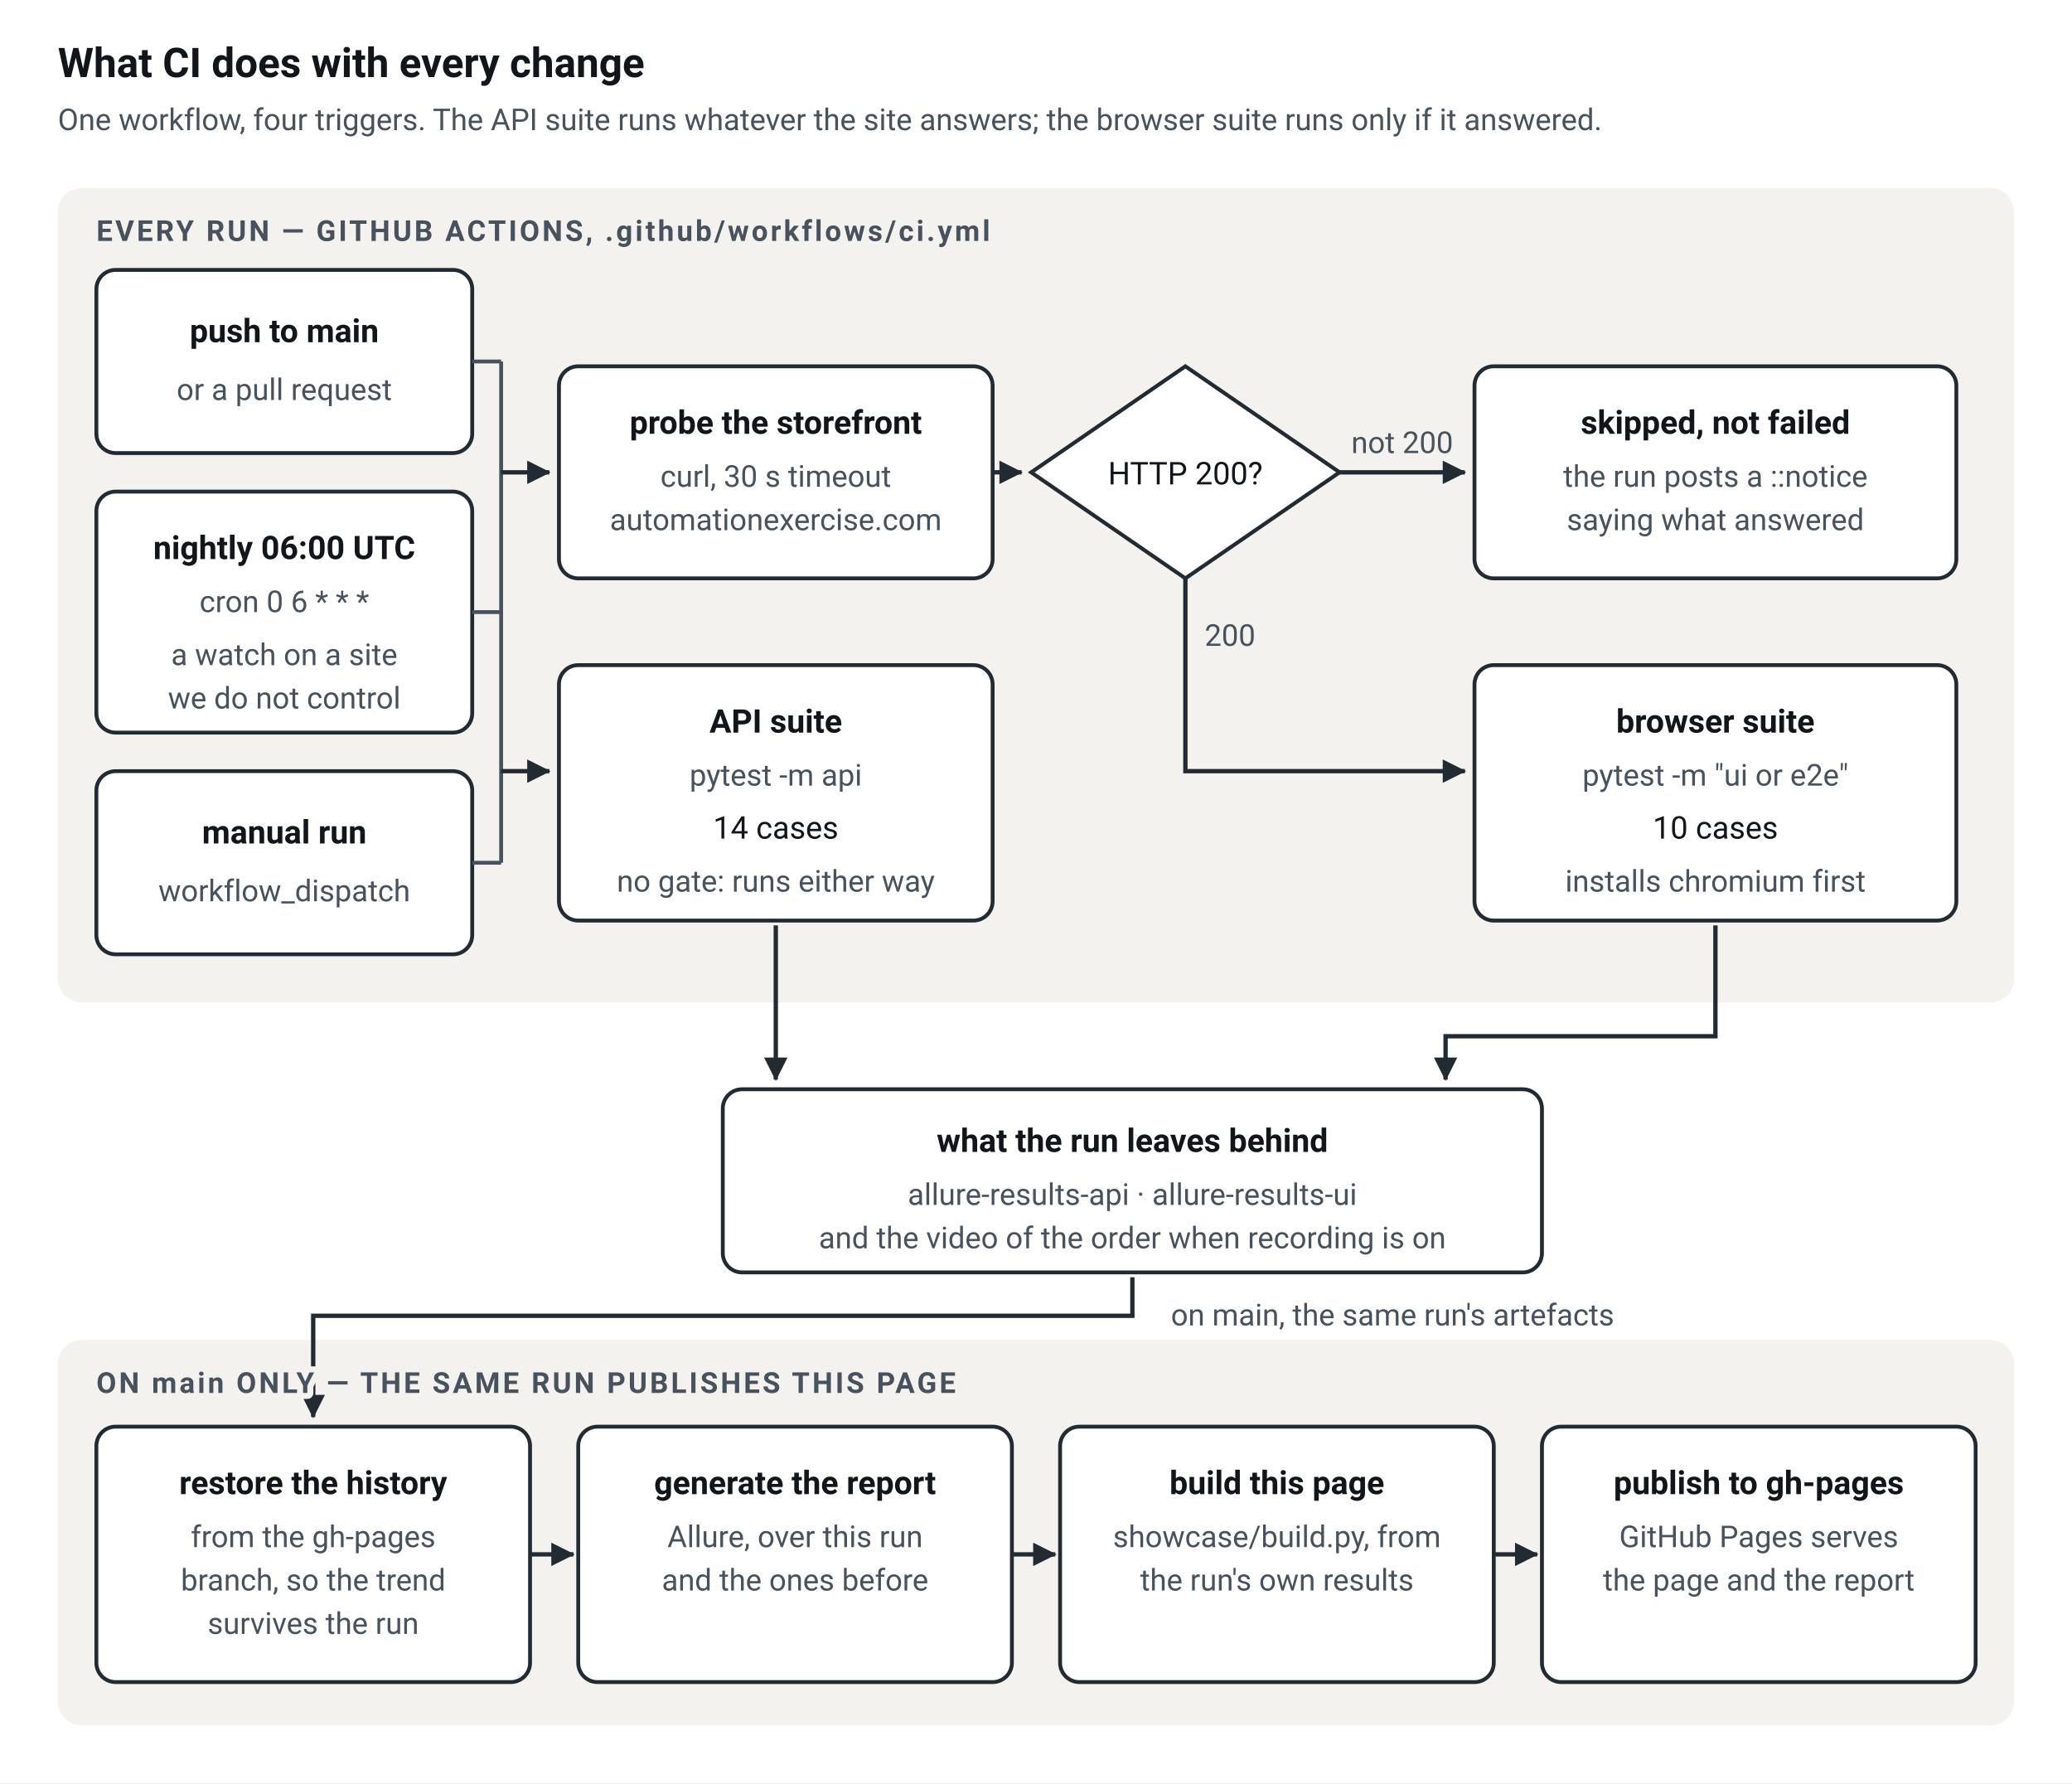
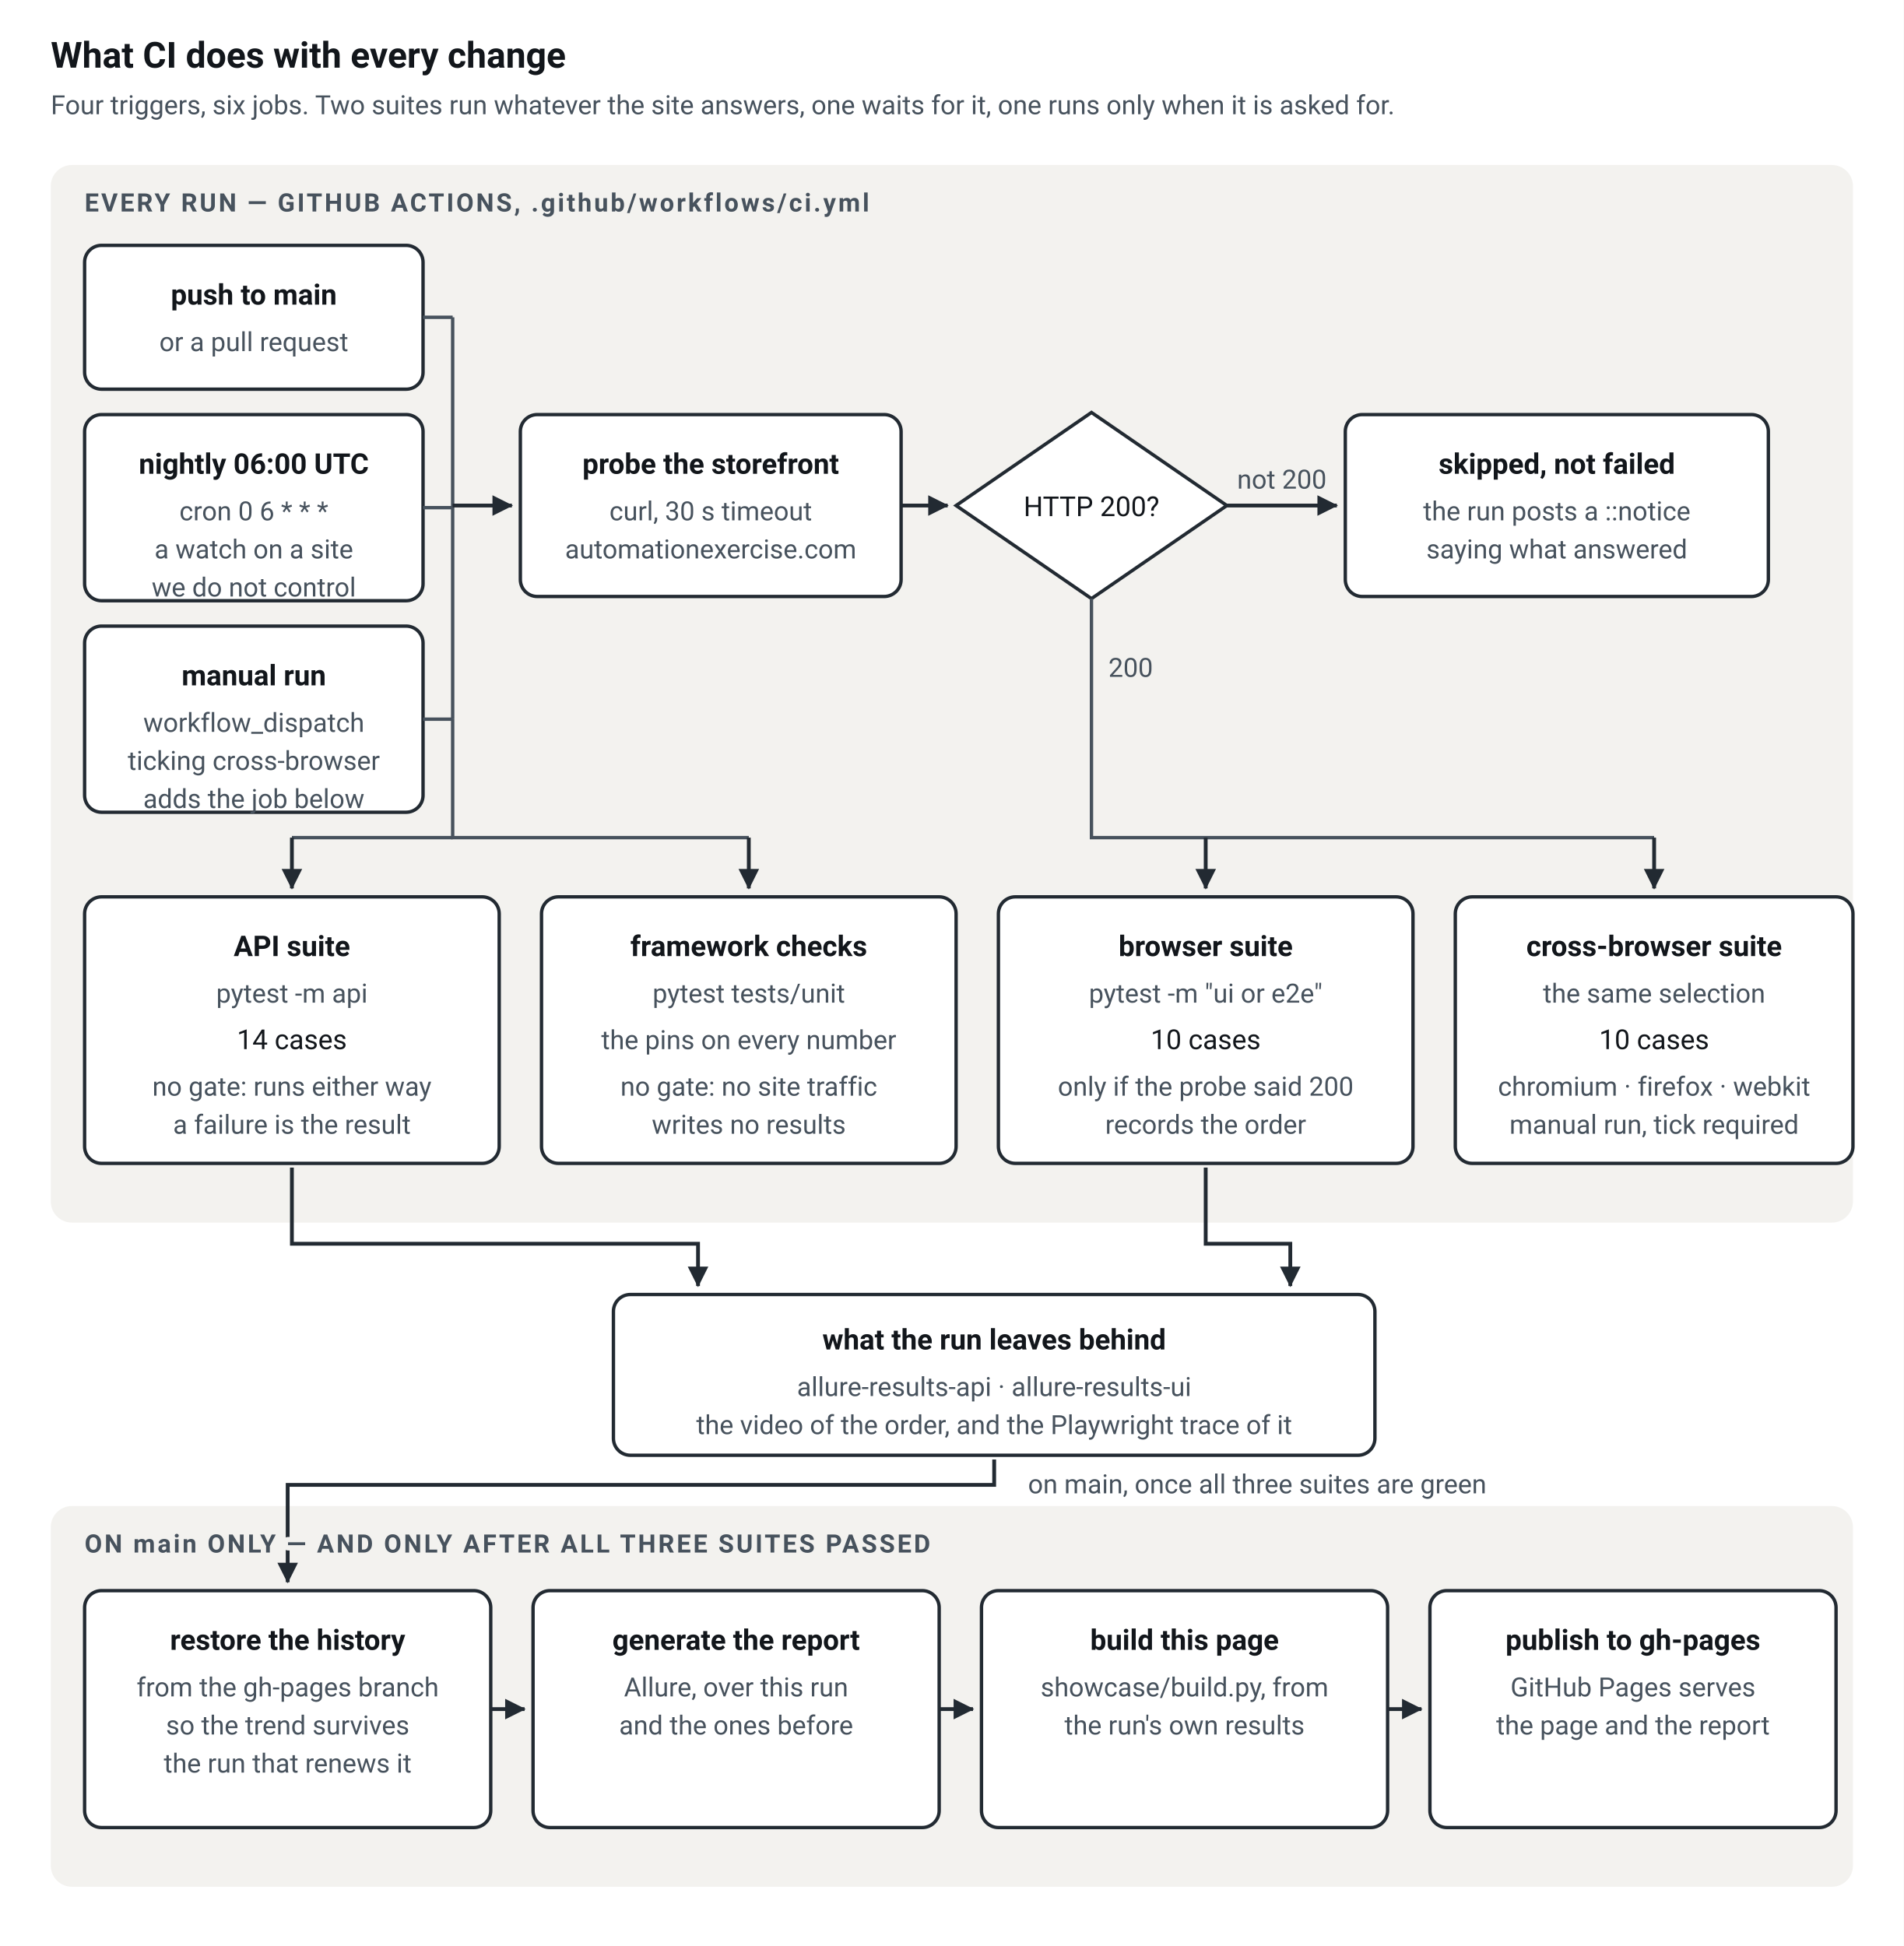
- <svg xmlns="http://www.w3.org/2000/svg" viewBox="0 0 860 740" width="860" height="740" role="img" aria-labelledby="ci-title ci-desc" font-family="system-ui, -apple-system, Segoe UI, Roboto, sans-serif">
+ <svg xmlns="http://www.w3.org/2000/svg" viewBox="0 0 900 920" width="900" height="920" role="img" aria-labelledby="ci-title ci-desc" font-family="system-ui, -apple-system, Segoe UI, Roboto, sans-serif">
  <style>
    .plate { fill: #ffffff; }
    .zone  { fill: #f3f2ef; }
    .box   { fill: #ffffff; stroke: #222a32; stroke-width: 1.6; }
    .gate  { fill: #ffffff; stroke: #222a32; stroke-width: 1.6; }
    .lab   { fill: #47525d; font-size: 12px; font-weight: 600; letter-spacing: .09em;
             paint-order: stroke; stroke: #f3f2ef; stroke-width: 5px; stroke-linejoin: round; }
    .h     { fill: #12161b; font-size: 17px; font-weight: 650; }
    .sub   { fill: #47525d; font-size: 12.5px; }
    .t2    { fill: #12161b; font-size: 13.5px; font-weight: 650; }
    .b     { fill: #12161b; font-size: 13px; }
    .m     { fill: #47525d; font-size: 12.5px; }
    .on-line { fill: #47525d; font-size: 12.5px;
               paint-order: stroke; stroke: #ffffff; stroke-width: 6px; stroke-linejoin: round; }
    .arrow { stroke: #222a32; stroke-width: 1.8; fill: none; marker-end: url(#head); }
    .link  { stroke: #47525d; stroke-width: 1.6; fill: none; }
  </style>
  <defs>
    <marker id="head" viewBox="0 0 10 10" refX="8.5" refY="5" markerWidth="6" markerHeight="6" orient="auto-start-reverse">
      <path d="M0,0.5 L9,5 L0,9.5 z" fill="#222a32" />
    </marker>
  </defs>
-   <rect class="plate" x="0" y="0" width="860" height="740" />
+   <rect class="plate" x="0" y="0" width="900" height="920" />
  <text class="h" x="24" y="32">What CI does with every change</text>
-   <text class="sub" x="24" y="54">One workflow, four triggers. The API suite runs whatever the site answers; the browser suite runs only if it answered.</text>
-   <rect class="zone" x="24" y="78" width="812" height="338" rx="10" />
-   <rect class="box" x="40" y="112" width="156" height="76" rx="8" />
-   <text class="t2" x="118" y="142" text-anchor="middle">push to main</text>
-   <text class="m" x="118" y="166" text-anchor="middle">or a pull request</text>
-   <rect class="box" x="40" y="204" width="156" height="100" rx="8" />
-   <text class="t2" x="118" y="232" text-anchor="middle">nightly 06:00 UTC</text>
-   <text class="m" x="118" y="254" text-anchor="middle">cron 0 6 * * *</text>
-   <text class="m" x="118" y="276" text-anchor="middle">a watch on a site</text>
-   <text class="m" x="118" y="294" text-anchor="middle">we do not control</text>
-   <rect class="box" x="40" y="320" width="156" height="76" rx="8" />
-   <text class="t2" x="118" y="350" text-anchor="middle">manual run</text>
-   <text class="m" x="118" y="374" text-anchor="middle">workflow_dispatch</text>
-   <path class="link" d="M196,150 L208,150" />
-   <path class="link" d="M196,254 L208,254" />
-   <path class="link" d="M196,358 L208,358" />
-   <path class="link" d="M208,150 L208,358" />
-   <rect class="box" x="232" y="152" width="180" height="88" rx="8" />
-   <text class="t2" x="322" y="180" text-anchor="middle">probe the storefront</text>
-   <text class="m" x="322" y="202" text-anchor="middle">curl, 30 s timeout</text>
-   <text class="m" x="322" y="220" text-anchor="middle">automationexercise.com</text>
-   <path class="gate" d="M492,152 L556,196 L492,240 L428,196 z" />
-   <text class="b" x="492" y="201" text-anchor="middle">HTTP 200?</text>
-   <rect class="box" x="612" y="152" width="200" height="88" rx="8" />
-   <text class="t2" x="712" y="180" text-anchor="middle">skipped, not failed</text>
-   <text class="m" x="712" y="202" text-anchor="middle">the run posts a ::notice</text>
-   <text class="m" x="712" y="220" text-anchor="middle">saying what answered</text>
-   <rect class="box" x="232" y="276" width="180" height="106" rx="8" />
-   <text class="t2" x="322" y="304" text-anchor="middle">API suite</text>
-   <text class="m" x="322" y="326" text-anchor="middle">pytest -m api</text>
-   <text class="b" x="322" y="348" text-anchor="middle">14 cases</text>
-   <text class="m" x="322" y="370" text-anchor="middle">no gate: runs either way</text>
-   <rect class="box" x="612" y="276" width="200" height="106" rx="8" />
-   <text class="t2" x="712" y="304" text-anchor="middle">browser suite</text>
-   <text class="m" x="712" y="326" text-anchor="middle">pytest -m "ui or e2e"</text>
-   <text class="b" x="712" y="348" text-anchor="middle">10 cases</text>
-   <text class="m" x="712" y="370" text-anchor="middle">installs chromium first</text>
-   <path class="arrow" d="M208,196 L228,196" />
-   <path class="arrow" d="M208,320 L228,320" />
-   <path class="arrow" d="M412,196 L424,196" />
-   <path class="arrow" d="M556,196 L608,196" />
-   <text class="m" x="582" y="188" text-anchor="middle">not 200</text>
-   <path class="arrow" d="M492,240 L492,320 L608,320" />
-   <text class="m" x="500" y="268">200</text>
-   <rect class="box" x="300" y="452" width="340" height="76" rx="8" />
-   <text class="t2" x="470" y="478" text-anchor="middle">what the run leaves behind</text>
-   <text class="m" x="470" y="500" text-anchor="middle">allure-results-api · allure-results-ui</text>
-   <text class="m" x="470" y="518" text-anchor="middle">and the video of the order when recording is on</text>
-   <path class="arrow" d="M322,384 L322,448" />
-   <path class="arrow" d="M712,384 L712,430 L600,430 L600,448" />
-   <rect class="zone" x="24" y="556" width="812" height="160" rx="10" />
-   <rect class="box" x="40" y="592" width="180" height="106" rx="8" />
-   <text class="t2" x="130" y="620" text-anchor="middle">restore the history</text>
-   <text class="m" x="130" y="642" text-anchor="middle">from the gh-pages</text>
-   <text class="m" x="130" y="660" text-anchor="middle">branch, so the trend</text>
-   <text class="m" x="130" y="678" text-anchor="middle">survives the run</text>
-   <rect class="box" x="240" y="592" width="180" height="106" rx="8" />
-   <text class="t2" x="330" y="620" text-anchor="middle">generate the report</text>
-   <text class="m" x="330" y="642" text-anchor="middle">Allure, over this run</text>
-   <text class="m" x="330" y="660" text-anchor="middle">and the ones before</text>
-   <rect class="box" x="440" y="592" width="180" height="106" rx="8" />
-   <text class="t2" x="530" y="620" text-anchor="middle">build this page</text>
-   <text class="m" x="530" y="642" text-anchor="middle">showcase/build.py, from</text>
-   <text class="m" x="530" y="660" text-anchor="middle">the run's own results</text>
-   <rect class="box" x="640" y="592" width="180" height="106" rx="8" />
-   <text class="t2" x="730" y="620" text-anchor="middle">publish to gh-pages</text>
-   <text class="m" x="730" y="642" text-anchor="middle">GitHub Pages serves</text>
-   <text class="m" x="730" y="660" text-anchor="middle">the page and the report</text>
-   <path class="arrow" d="M220,645 L238,645" />
-   <path class="arrow" d="M420,645 L438,645" />
-   <path class="arrow" d="M620,645 L638,645" />
-   <path class="arrow" d="M470,530 L470,546 L130,546 L130,588" />
-   <text class="m" x="486" y="550">on main, the same run's artefacts</text>
+   <text class="sub" x="24" y="54">Four triggers, six jobs. Two suites run whatever the site answers, one waits for it, one runs only when it is asked for.</text>
+   <rect class="zone" x="24" y="78" width="852" height="500" rx="10" />
+   <rect class="box" x="40" y="116" width="160" height="68" rx="8" />
+   <text class="t2" x="120" y="144" text-anchor="middle">push to main</text>
+   <text class="m" x="120" y="166" text-anchor="middle">or a pull request</text>
+   <rect class="box" x="40" y="196" width="160" height="88" rx="8" />
+   <text class="t2" x="120" y="224" text-anchor="middle">nightly 06:00 UTC</text>
+   <text class="m" x="120" y="246" text-anchor="middle">cron 0 6 * * *</text>
+   <text class="m" x="120" y="264" text-anchor="middle">a watch on a site</text>
+   <text class="m" x="120" y="282" text-anchor="middle">we do not control</text>
+   <rect class="box" x="40" y="296" width="160" height="88" rx="8" />
+   <text class="t2" x="120" y="324" text-anchor="middle">manual run</text>
+   <text class="m" x="120" y="346" text-anchor="middle">workflow_dispatch</text>
+   <text class="m" x="120" y="364" text-anchor="middle">ticking cross-browser</text>
+   <text class="m" x="120" y="382" text-anchor="middle">adds the job below</text>
+   <path class="link" d="M200,150 L214,150" />
+   <path class="link" d="M200,240 L214,240" />
+   <path class="link" d="M200,340 L214,340" />
+   <path class="link" d="M214,150 L214,340" />
+   <rect class="box" x="246" y="196" width="180" height="86" rx="8" />
+   <text class="t2" x="336" y="224" text-anchor="middle">probe the storefront</text>
+   <text class="m" x="336" y="246" text-anchor="middle">curl, 30 s timeout</text>
+   <text class="m" x="336" y="264" text-anchor="middle">automationexercise.com</text>
+   <path class="gate" d="M516,195 L580,239 L516,283 L452,239 z" />
+   <text class="b" x="516" y="244" text-anchor="middle">HTTP 200?</text>
+   <rect class="box" x="636" y="196" width="200" height="86" rx="8" />
+   <text class="t2" x="736" y="224" text-anchor="middle">skipped, not failed</text>
+   <text class="m" x="736" y="246" text-anchor="middle">the run posts a ::notice</text>
+   <text class="m" x="736" y="264" text-anchor="middle">saying what answered</text>
+   <path class="arrow" d="M214,239 L242,239" />
+   <path class="arrow" d="M426,239 L448,239" />
+   <path class="arrow" d="M580,239 L632,239" />
+   <text class="m" x="606" y="231" text-anchor="middle">not 200</text>
+   <path class="link" d="M214,340 L214,396 L354,396" />
+   <path class="link" d="M214,396 L138,396" />
+   <path class="arrow" d="M138,396 L138,420" />
+   <path class="arrow" d="M354,396 L354,420" />
+   <path class="link" d="M516,283 L516,396 L782,396" />
+   <path class="arrow" d="M570,396 L570,420" />
+   <path class="arrow" d="M782,396 L782,420" />
+   <text class="m" x="524" y="320">200</text>
+   <rect class="box" x="40" y="424" width="196" height="126" rx="8" />
+   <text class="t2" x="138" y="452" text-anchor="middle">API suite</text>
+   <text class="m" x="138" y="474" text-anchor="middle">pytest -m api</text>
+   <text class="b" x="138" y="496" text-anchor="middle">14 cases</text>
+   <text class="m" x="138" y="518" text-anchor="middle">no gate: runs either way</text>
+   <text class="m" x="138" y="536" text-anchor="middle">a failure is the result</text>
+   <rect class="box" x="256" y="424" width="196" height="126" rx="8" />
+   <text class="t2" x="354" y="452" text-anchor="middle">framework checks</text>
+   <text class="m" x="354" y="474" text-anchor="middle">pytest tests/unit</text>
+   <text class="m" x="354" y="496" text-anchor="middle">the pins on every number</text>
+   <text class="m" x="354" y="518" text-anchor="middle">no gate: no site traffic</text>
+   <text class="m" x="354" y="536" text-anchor="middle">writes no results</text>
+   <rect class="box" x="472" y="424" width="196" height="126" rx="8" />
+   <text class="t2" x="570" y="452" text-anchor="middle">browser suite</text>
+   <text class="m" x="570" y="474" text-anchor="middle">pytest -m "ui or e2e"</text>
+   <text class="b" x="570" y="496" text-anchor="middle">10 cases</text>
+   <text class="m" x="570" y="518" text-anchor="middle">only if the probe said 200</text>
+   <text class="m" x="570" y="536" text-anchor="middle">records the order</text>
+   <rect class="box" x="688" y="424" width="188" height="126" rx="8" />
+   <text class="t2" x="782" y="452" text-anchor="middle">cross-browser suite</text>
+   <text class="m" x="782" y="474" text-anchor="middle">the same selection</text>
+   <text class="b" x="782" y="496" text-anchor="middle">10 cases</text>
+   <text class="m" x="782" y="518" text-anchor="middle">chromium · firefox · webkit</text>
+   <text class="m" x="782" y="536" text-anchor="middle">manual run, tick required</text>
+   <rect class="box" x="290" y="612" width="360" height="76" rx="8" />
+   <text class="t2" x="470" y="638" text-anchor="middle">what the run leaves behind</text>
+   <text class="m" x="470" y="660" text-anchor="middle">allure-results-api · allure-results-ui</text>
+   <text class="m" x="470" y="678" text-anchor="middle">the video of the order, and the Playwright trace of it</text>
+   <path class="arrow" d="M138,552 L138,588 L330,588 L330,608" />
+   <path class="arrow" d="M570,552 L570,588 L610,588 L610,608" />
+   <rect class="zone" x="24" y="712" width="852" height="180" rx="10" />
+   <rect class="box" x="40" y="752" width="192" height="112" rx="8" />
+   <text class="t2" x="136" y="780" text-anchor="middle">restore the history</text>
+   <text class="m" x="136" y="802" text-anchor="middle">from the gh-pages branch</text>
+   <text class="m" x="136" y="820" text-anchor="middle">so the trend survives</text>
+   <text class="m" x="136" y="838" text-anchor="middle">the run that renews it</text>
+   <rect class="box" x="252" y="752" width="192" height="112" rx="8" />
+   <text class="t2" x="348" y="780" text-anchor="middle">generate the report</text>
+   <text class="m" x="348" y="802" text-anchor="middle">Allure, over this run</text>
+   <text class="m" x="348" y="820" text-anchor="middle">and the ones before</text>
+   <rect class="box" x="464" y="752" width="192" height="112" rx="8" />
+   <text class="t2" x="560" y="780" text-anchor="middle">build this page</text>
+   <text class="m" x="560" y="802" text-anchor="middle">showcase/build.py, from</text>
+   <text class="m" x="560" y="820" text-anchor="middle">the run's own results</text>
+   <rect class="box" x="676" y="752" width="192" height="112" rx="8" />
+   <text class="t2" x="772" y="780" text-anchor="middle">publish to gh-pages</text>
+   <text class="m" x="772" y="802" text-anchor="middle">GitHub Pages serves</text>
+   <text class="m" x="772" y="820" text-anchor="middle">the page and the report</text>
+   <path class="arrow" d="M232,808 L248,808" />
+   <path class="arrow" d="M444,808 L460,808" />
+   <path class="arrow" d="M656,808 L672,808" />
+   <path class="arrow" d="M470,690 L470,702 L136,702 L136,748" />
+   <text class="m" x="486" y="706">on main, once all three suites are green</text>
  <text class="lab" x="40" y="100">EVERY RUN — GITHUB ACTIONS, .github/workflows/ci.yml</text>
-   <text class="lab" x="40" y="578">ON main ONLY — THE SAME RUN PUBLISHES THIS PAGE</text>
+   <text class="lab" x="40" y="734">ON main ONLY — AND ONLY AFTER ALL THREE SUITES PASSED</text>
</svg>
